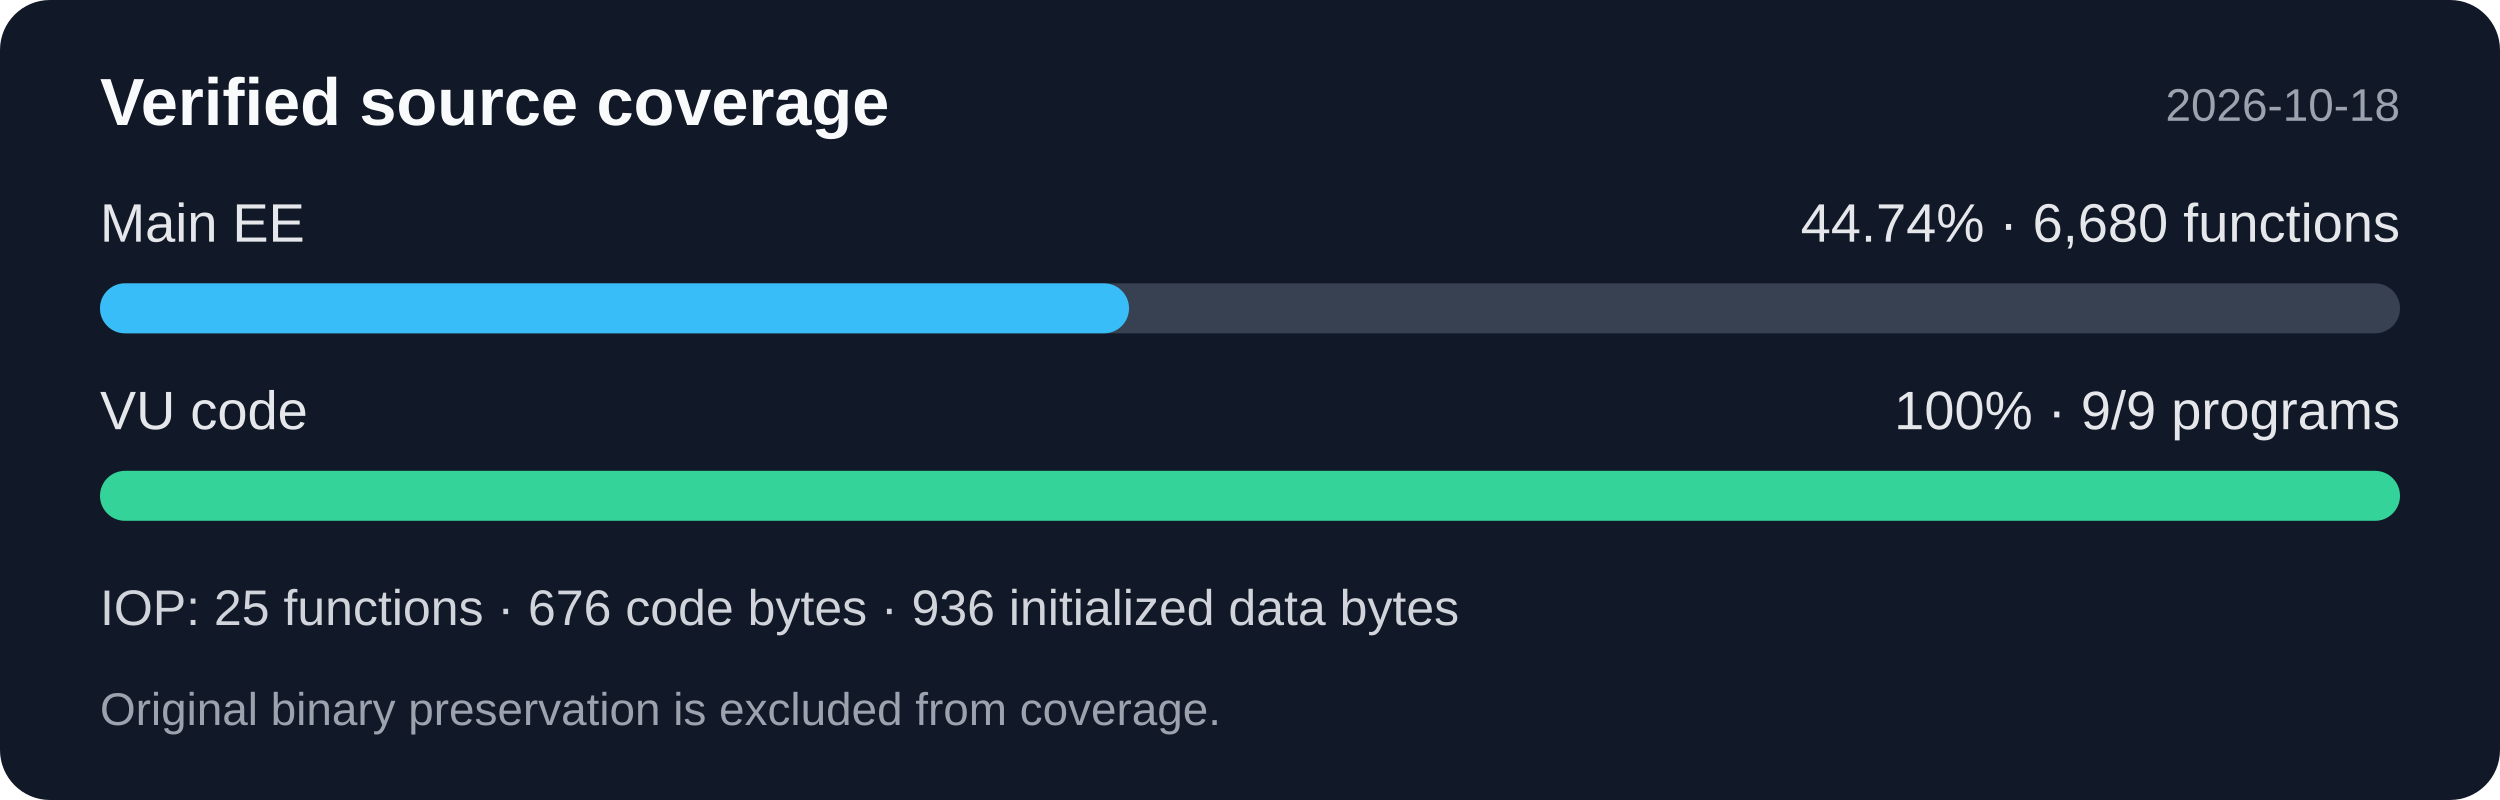
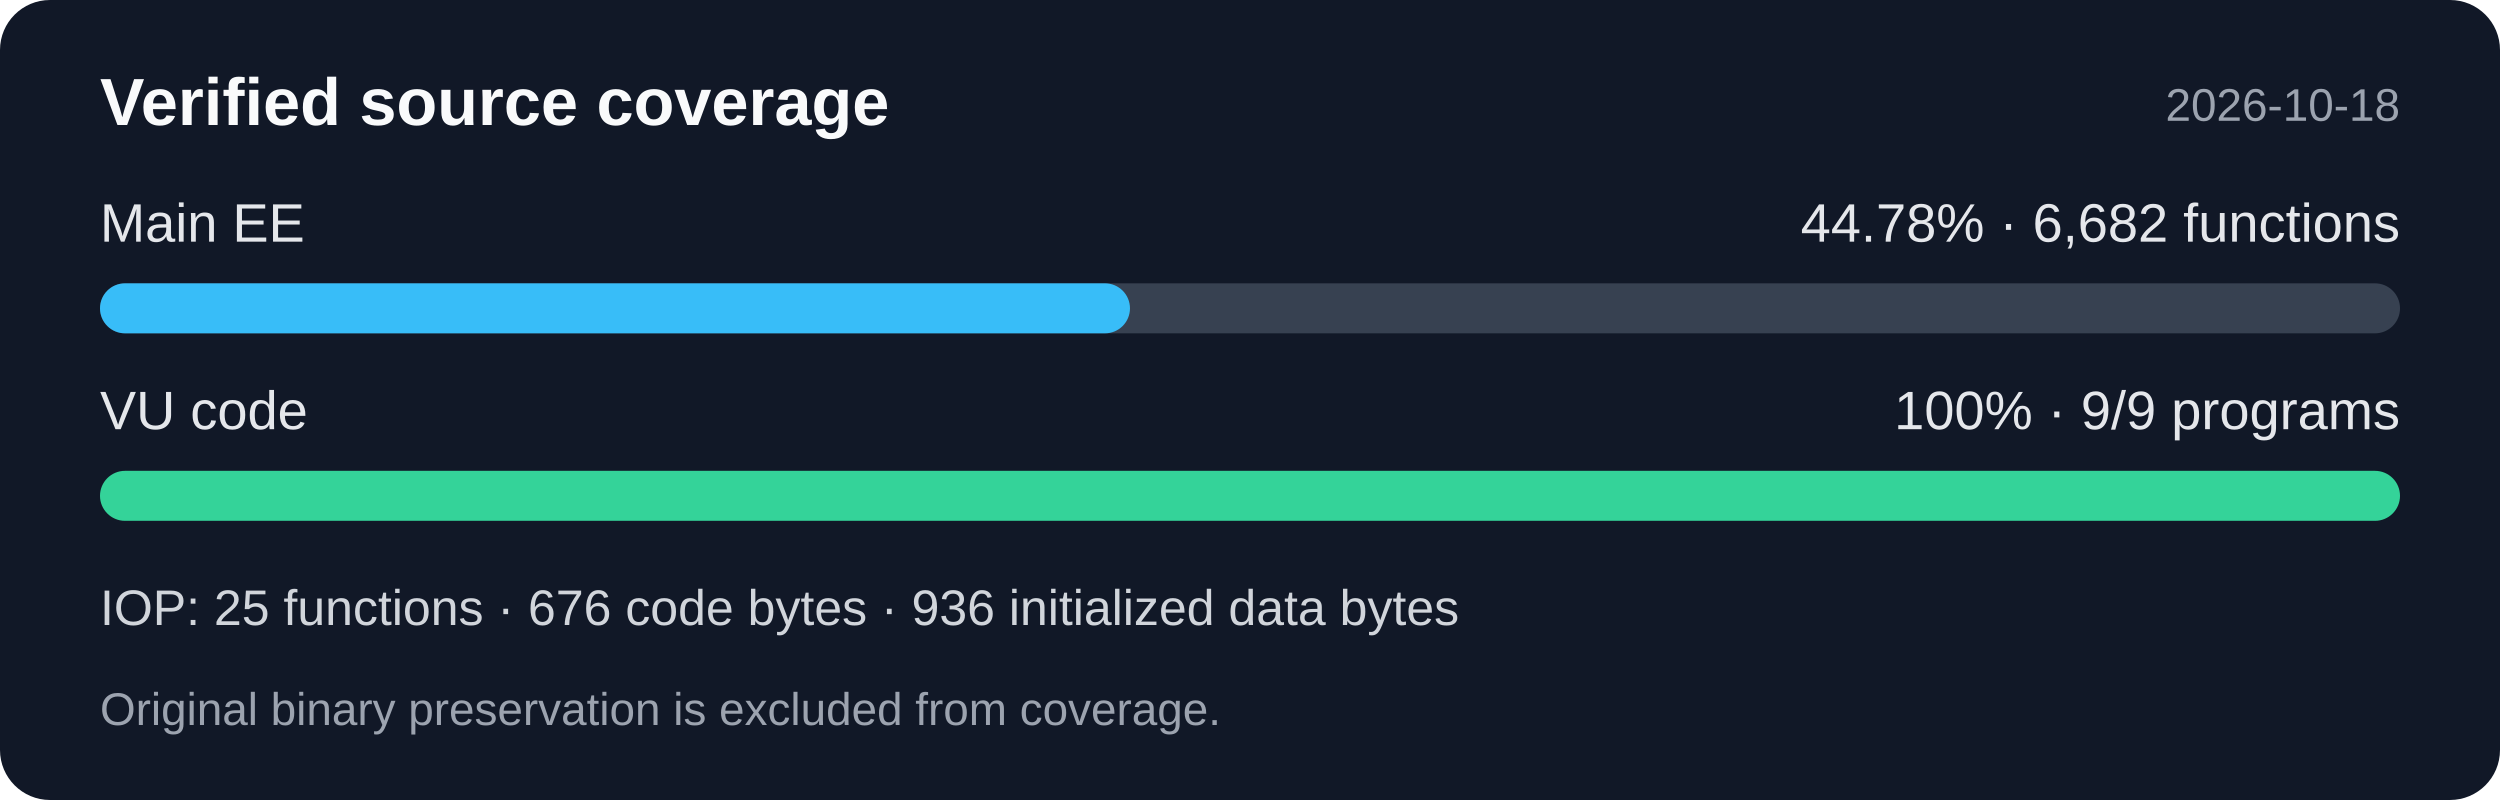
<svg xmlns="http://www.w3.org/2000/svg" width="600" height="192" viewBox="0 0 600 192" role="img" aria-labelledby="title desc">
  <rect width="600" height="192" rx="12" fill="#111827" />
  <g font-family="Segoe UI,Arial,sans-serif">
    <text x="24" y="30" fill="#f9fafb" font-size="16" font-weight="600">Verified source coverage</text>
    <text x="576" y="29" fill="#9ca3af" font-size="11" text-anchor="end">2026-10-18</text>
    <text x="24" y="58" fill="#e5e7eb" font-size="13">Main EE</text>
-     <text x="576" y="58" fill="#e5e7eb" font-size="13" text-anchor="end">44.74% · 6,680 functions</text>
+     <text x="576" y="58" fill="#e5e7eb" font-size="13" text-anchor="end">44.78% · 6,682 functions</text>
    <rect x="24" y="68" width="552" height="12" rx="6" fill="#374151" />
-     <rect x="24" y="68" width="246.971" height="12" rx="6" fill="#38bdf8" />
+     <rect x="24" y="68" width="247.194" height="12" rx="6" fill="#38bdf8" />
    <text x="24" y="103" fill="#e5e7eb" font-size="13">VU code</text>
    <text x="576" y="103" fill="#e5e7eb" font-size="13" text-anchor="end">100% · 9/9 programs</text>
    <rect x="24" y="113" width="552" height="12" rx="6" fill="#34d399" />
    <text x="24" y="150" fill="#d1d5db" font-size="12">IOP: 25 functions · 676 code bytes · 936 initialized data bytes</text>
    <text x="24" y="174" fill="#9ca3af" font-size="11">Original binary preservation is excluded from coverage.</text>
  </g>
</svg>
